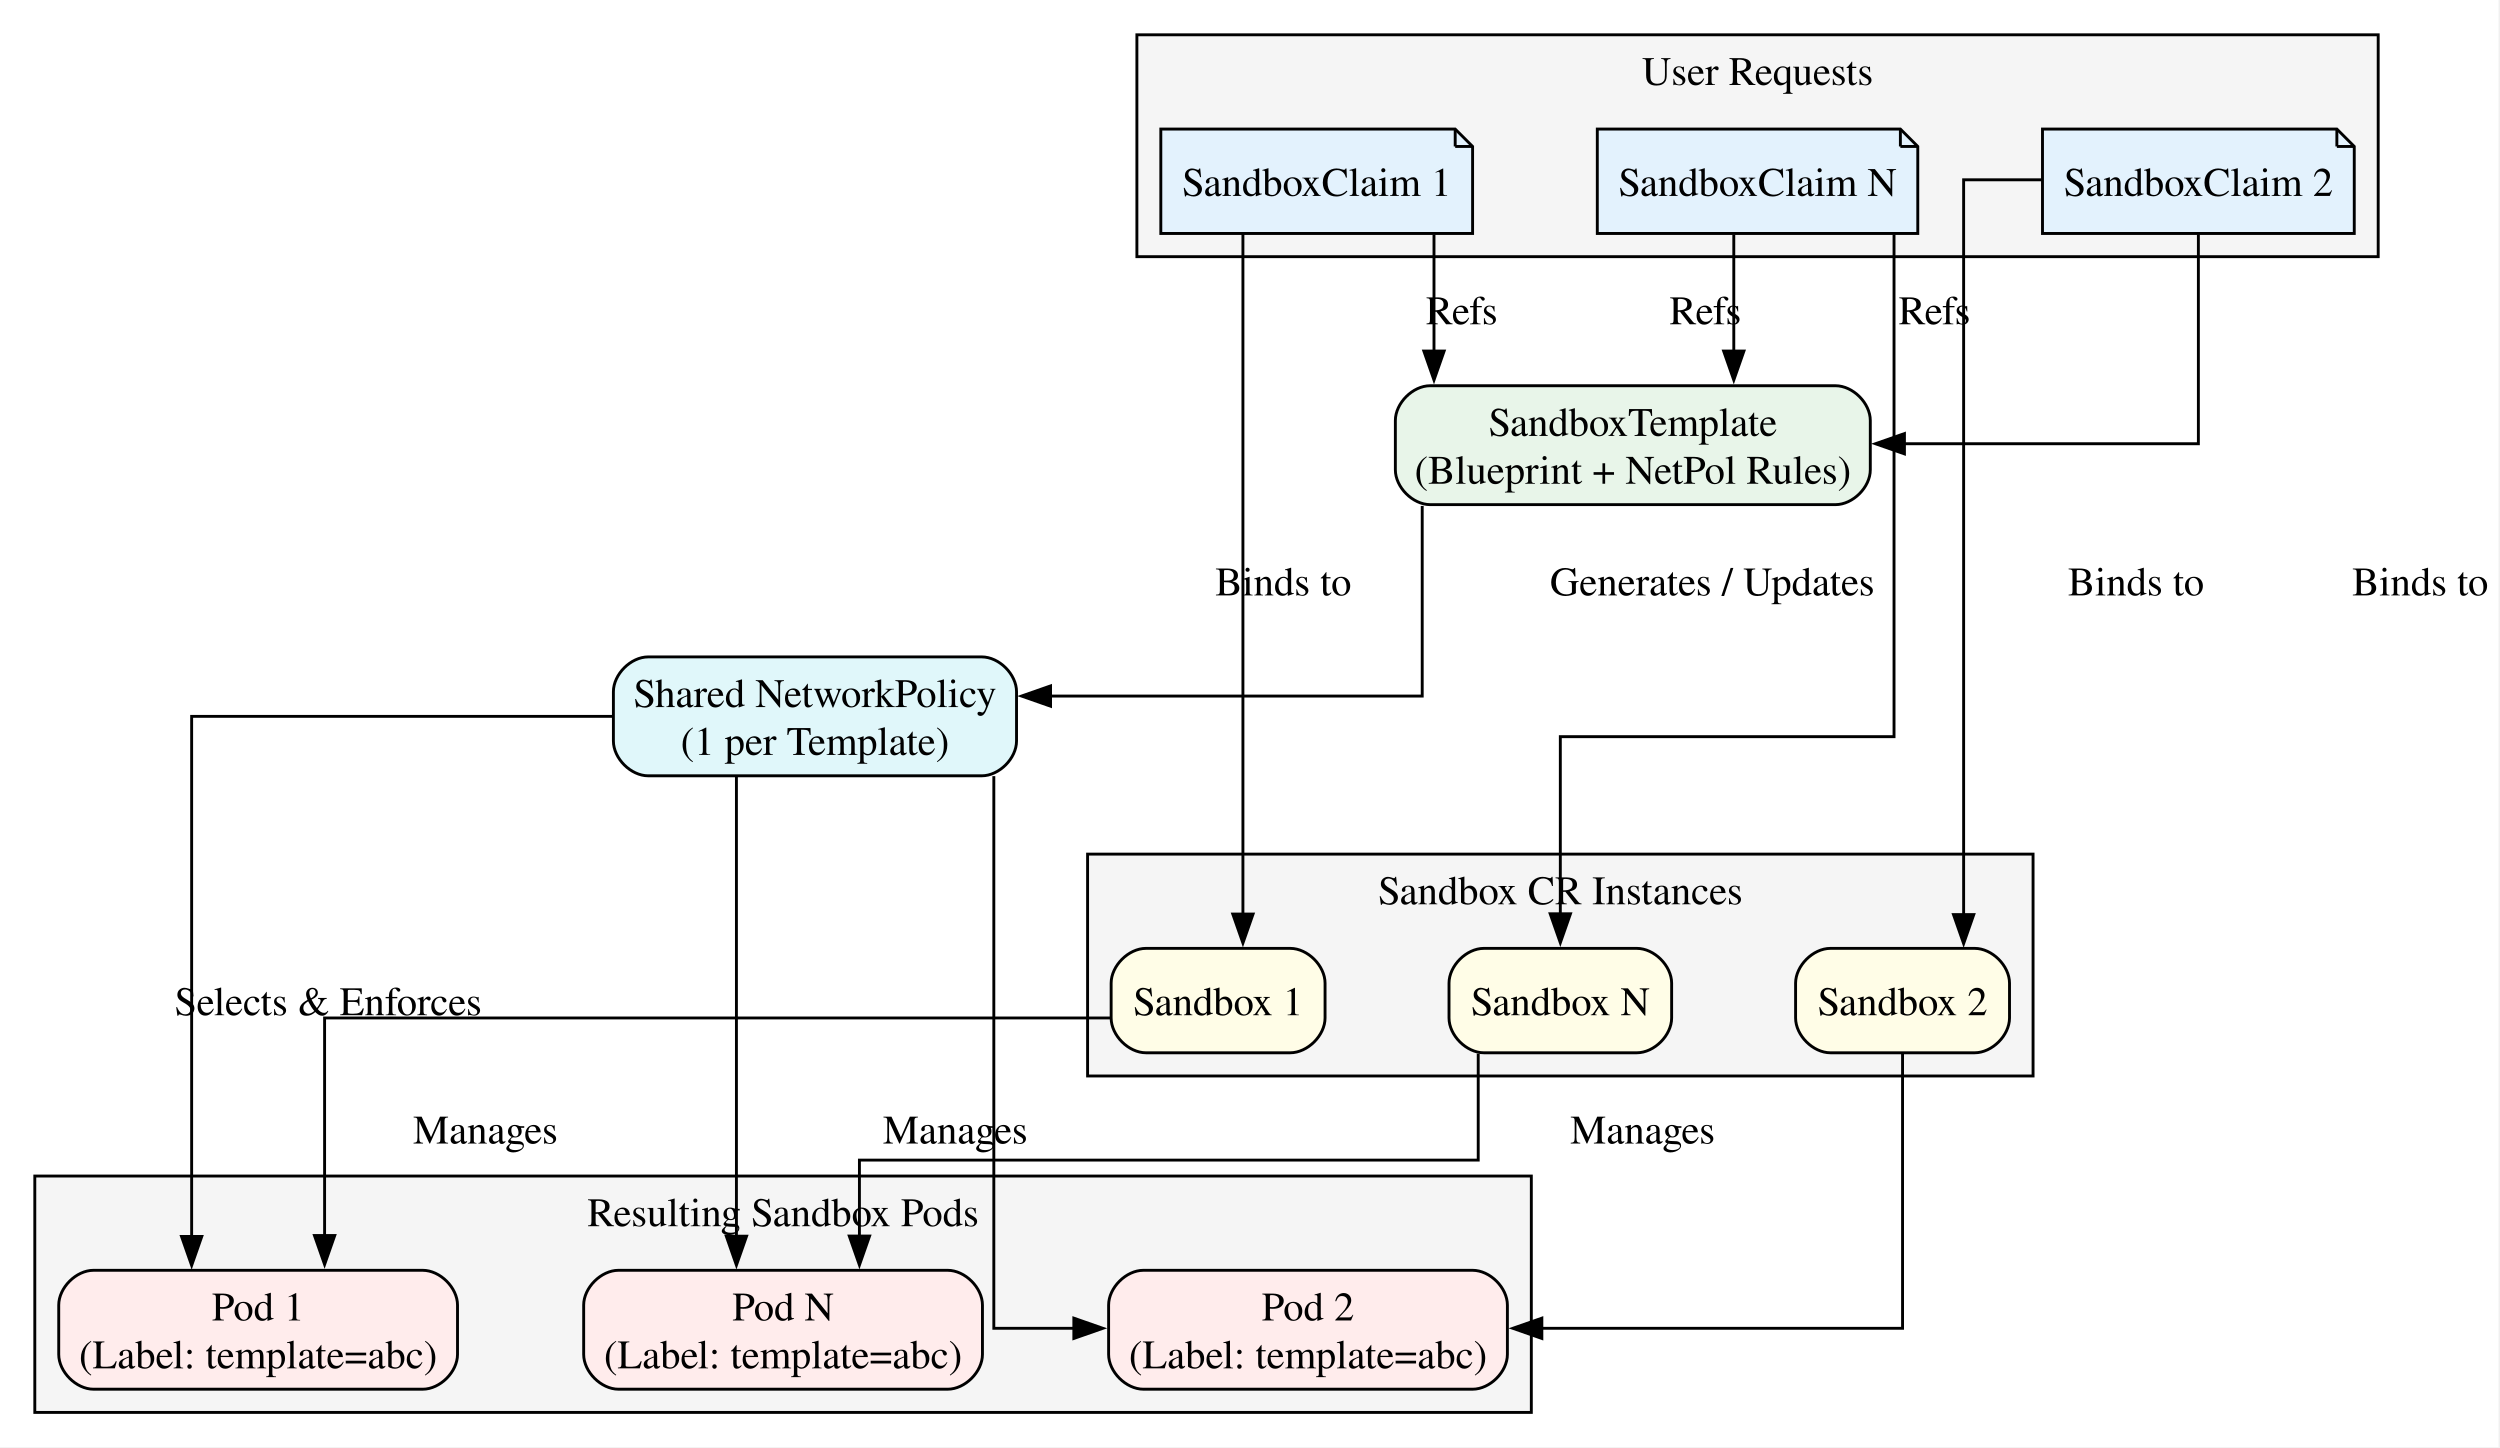
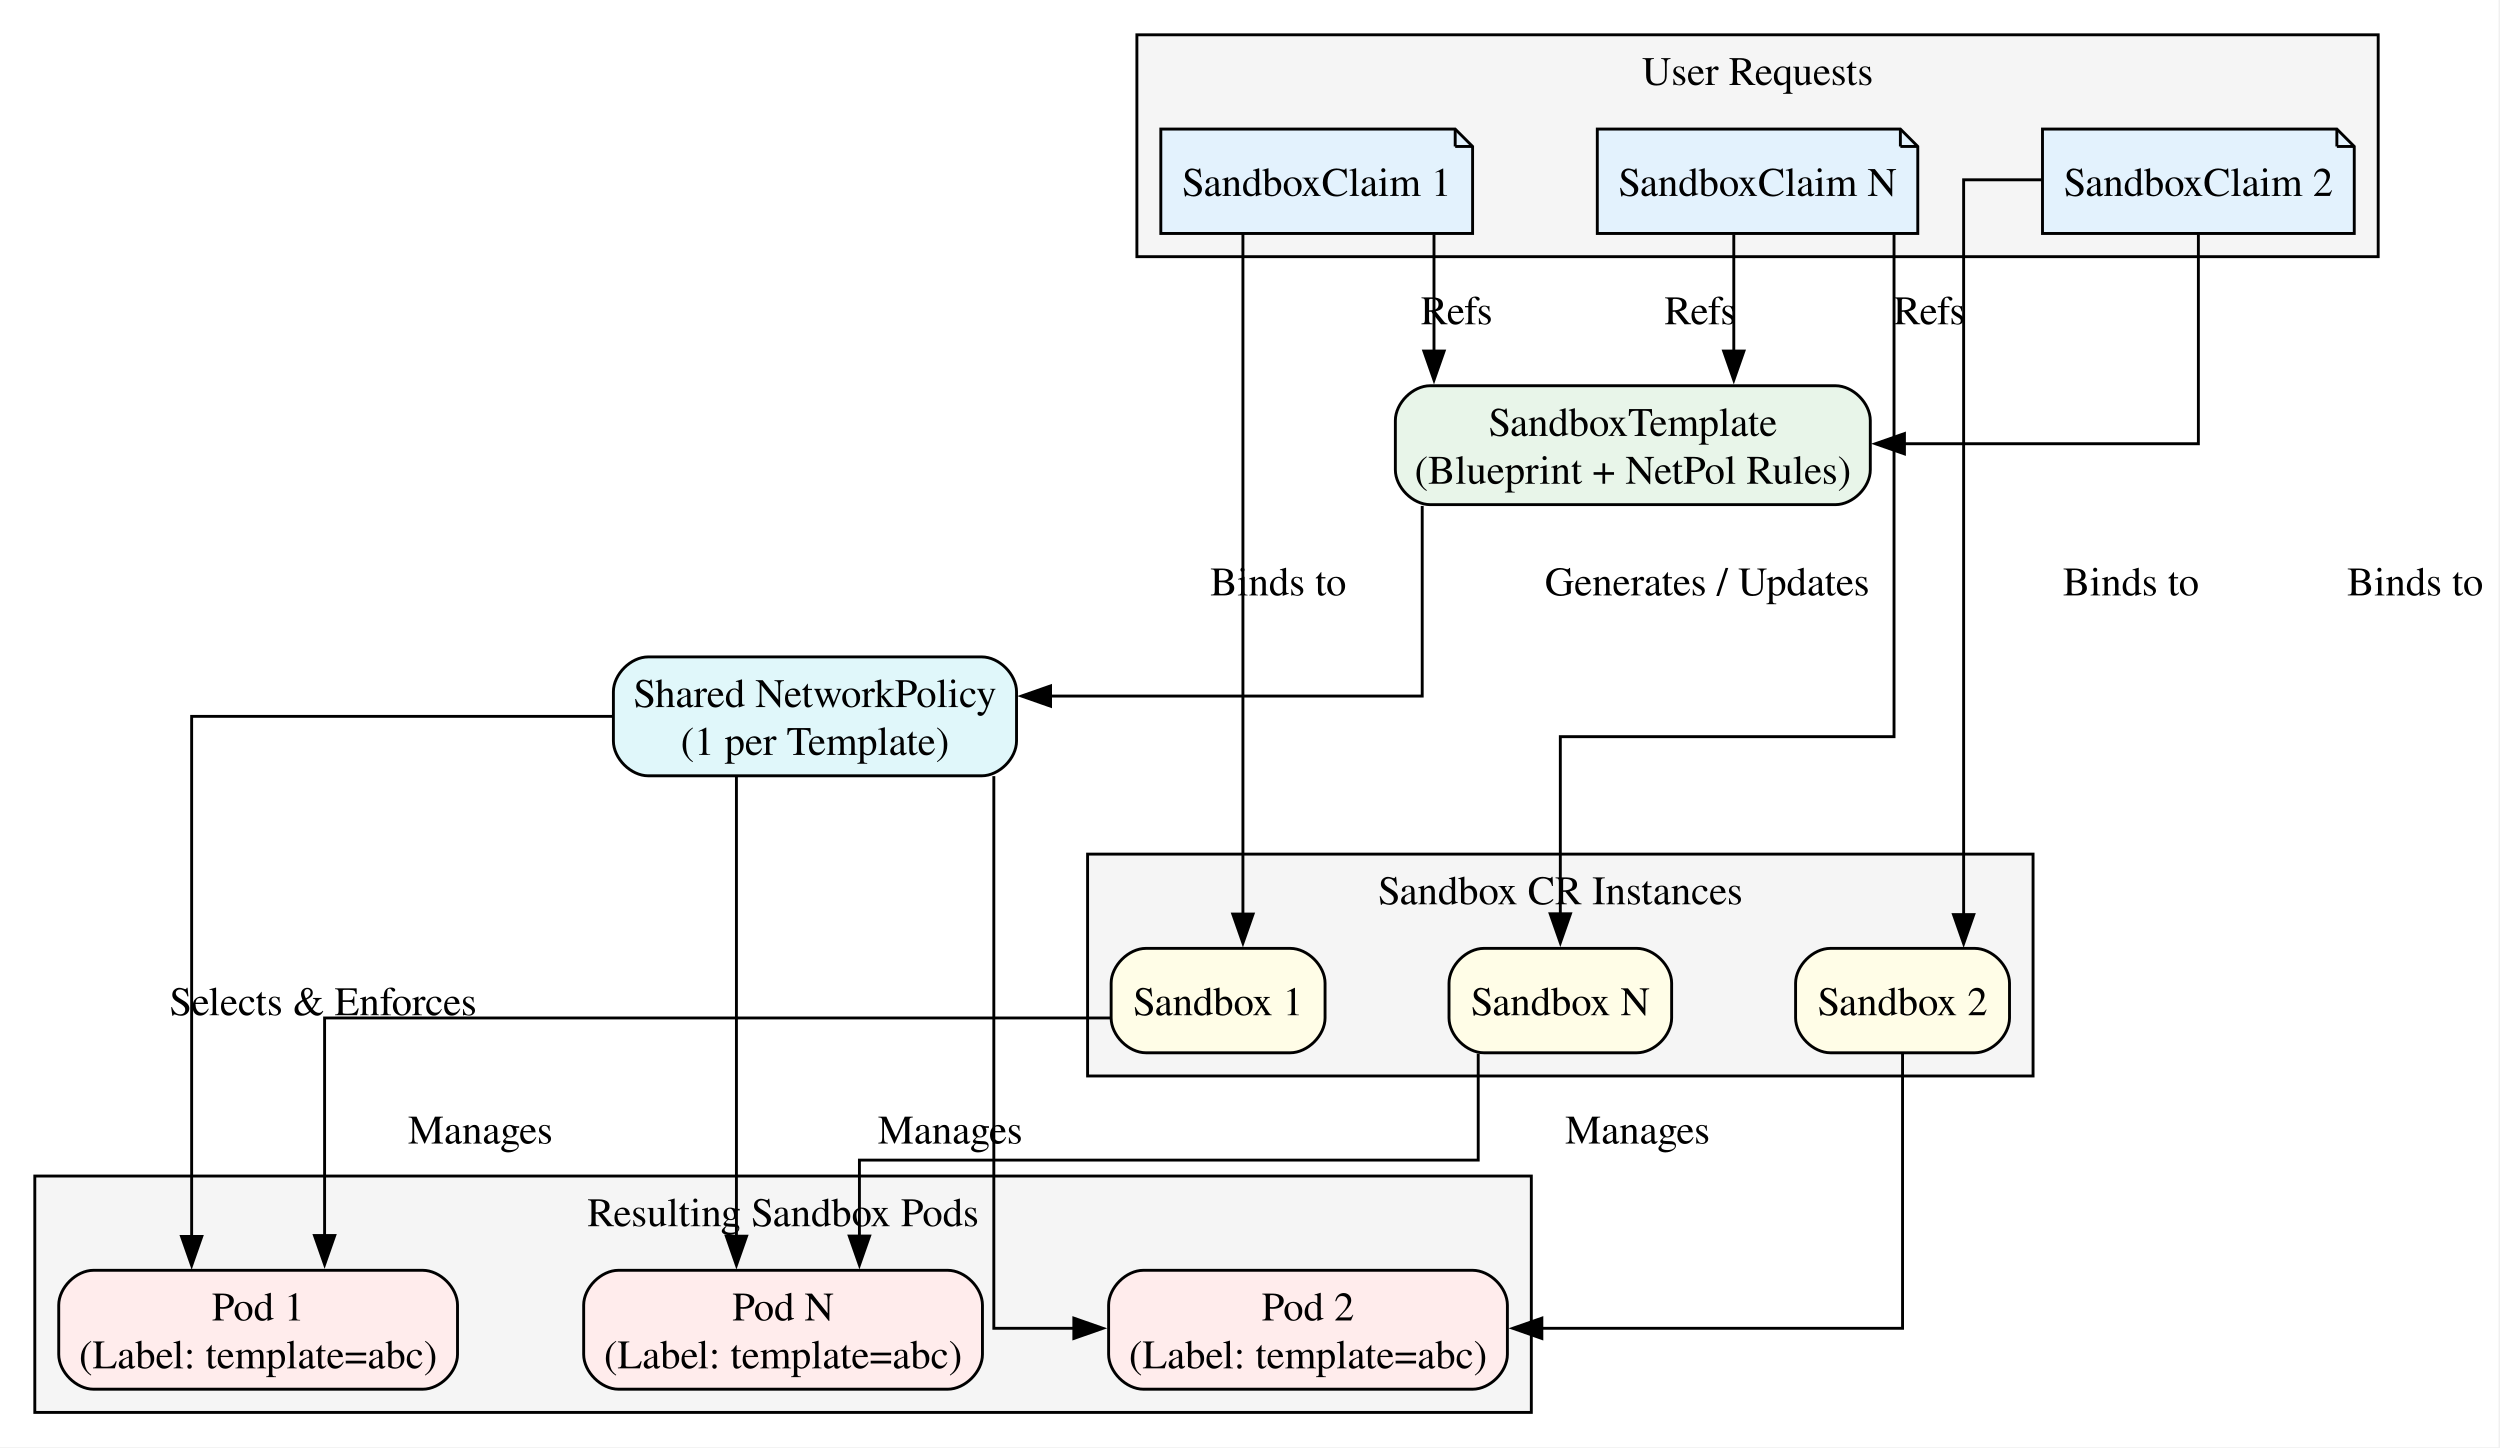
- <svg xmlns="http://www.w3.org/2000/svg" width="862pt" height="499pt" viewBox="0.00 0.00 862.00 499.00">
+ <svg xmlns="http://www.w3.org/2000/svg" width="862pt" height="499pt" viewBox="0 0 862 499">
  <g id="graph0" class="graph" transform="scale(1 1) rotate(0) translate(4 495)">
-     <polygon fill="white" stroke="none" points="-4,4 -4,-495 857.5,-495 857.5,4 -4,4" />
+     <polygon fill="#fff" stroke="none" points="-4 4 -4 -495 857.5 -495 857.5 4 -4 4" />
    <g id="clust1" class="cluster">
-       <polygon fill="#f5f5f5" stroke="black" points="388,-406.5 388,-483 816,-483 816,-406.5 388,-406.5" />
-       <text xml:space="preserve" text-anchor="middle" x="602" y="-465.7" font-family="Times,serif" font-size="14.00">User Requests</text>
+       <polygon fill="#f5f5f5" stroke="#000" points="388 -406.5 388 -483 816 -483 816 -406.5 388 -406.5" />
+       <text x="602" y="-465.7" font-family="Times,serif" font-size="14" text-anchor="middle" xml:space="preserve">User Requests</text>
    </g>
    <g id="clust2" class="cluster">
-       <polygon fill="#f5f5f5" stroke="black" points="371,-124 371,-200.5 697,-200.5 697,-124 371,-124" />
-       <text xml:space="preserve" text-anchor="middle" x="534" y="-183.2" font-family="Times,serif" font-size="14.00">Sandbox CR Instances</text>
+       <polygon fill="#f5f5f5" stroke="#000" points="371 -124 371 -200.5 697 -200.5 697 -124 371 -124" />
+       <text x="534" y="-183.2" font-family="Times,serif" font-size="14" text-anchor="middle" xml:space="preserve">Sandbox CR Instances</text>
    </g>
    <g id="clust3" class="cluster">
-       <polygon fill="#f5f5f5" stroke="black" points="8,-8 8,-89.5 524,-89.5 524,-8 8,-8" />
-       <text xml:space="preserve" text-anchor="middle" x="266" y="-72.2" font-family="Times,serif" font-size="14.00">Resulting Sandbox Pods</text>
+       <polygon fill="#f5f5f5" stroke="#000" points="8 -8 8 -89.5 524 -89.5 524 -8 8 -8" />
+       <text x="266" y="-72.2" font-family="Times,serif" font-size="14" text-anchor="middle" xml:space="preserve">Resulting Sandbox Pods</text>
    </g>
    <g id="node1" class="node">
-       <path fill="#e8f5e9" stroke="black" d="M628.88,-362C628.88,-362 489.12,-362 489.12,-362 483.12,-362 477.12,-356 477.12,-350 477.12,-350 477.12,-333 477.12,-333 477.12,-327 483.12,-321 489.12,-321 489.12,-321 628.88,-321 628.88,-321 634.88,-321 640.88,-327 640.88,-333 640.88,-333 640.88,-350 640.88,-350 640.88,-356 634.88,-362 628.88,-362" />
-       <text xml:space="preserve" text-anchor="middle" x="559" y="-344.7" font-family="Times,serif" font-size="14.00">SandboxTemplate</text>
-       <text xml:space="preserve" text-anchor="middle" x="559" y="-328.2" font-family="Times,serif" font-size="14.00">(Blueprint + NetPol Rules)</text>
+       <path fill="#e8f5e9" stroke="#000" d="M628.88,-362C628.88,-362 489.12,-362 489.12,-362 483.12,-362 477.12,-356 477.12,-350 477.12,-350 477.12,-333 477.12,-333 477.12,-327 483.12,-321 489.12,-321 489.12,-321 628.88,-321 628.88,-321 634.88,-321 640.88,-327 640.88,-333 640.88,-333 640.88,-350 640.88,-350 640.88,-356 634.88,-362 628.88,-362" />
+       <text x="559" y="-344.7" font-family="Times,serif" font-size="14" text-anchor="middle" xml:space="preserve">SandboxTemplate</text>
+       <text x="559" y="-328.2" font-family="Times,serif" font-size="14" text-anchor="middle" xml:space="preserve">(Blueprint + NetPol Rules)</text>
    </g>
    <g id="node2" class="node">
-       <path fill="#e0f7fa" stroke="black" d="M334.5,-268.5C334.5,-268.5 219.5,-268.5 219.5,-268.5 213.5,-268.5 207.5,-262.5 207.5,-256.5 207.5,-256.5 207.5,-239.5 207.5,-239.5 207.5,-233.5 213.5,-227.5 219.5,-227.5 219.5,-227.5 334.5,-227.5 334.5,-227.5 340.5,-227.5 346.5,-233.5 346.5,-239.5 346.5,-239.5 346.5,-256.5 346.5,-256.5 346.5,-262.5 340.5,-268.5 334.5,-268.5" />
-       <text xml:space="preserve" text-anchor="middle" x="277" y="-251.2" font-family="Times,serif" font-size="14.00">Shared NetworkPolicy</text>
-       <text xml:space="preserve" text-anchor="middle" x="277" y="-234.7" font-family="Times,serif" font-size="14.00">(1 per Template)</text>
+       <path fill="#e0f7fa" stroke="#000" d="M334.5,-268.5C334.5,-268.5 219.5,-268.5 219.5,-268.5 213.5,-268.5 207.5,-262.5 207.5,-256.5 207.5,-256.5 207.5,-239.5 207.5,-239.5 207.5,-233.5 213.5,-227.5 219.5,-227.5 219.5,-227.5 334.5,-227.5 334.5,-227.5 340.5,-227.5 346.5,-233.5 346.5,-239.5 346.5,-239.5 346.5,-256.5 346.5,-256.5 346.5,-262.5 340.5,-268.5 334.5,-268.5" />
+       <text x="277" y="-251.2" font-family="Times,serif" font-size="14" text-anchor="middle" xml:space="preserve">Shared NetworkPolicy</text>
+       <text x="277" y="-234.7" font-family="Times,serif" font-size="14" text-anchor="middle" xml:space="preserve">(1 per Template)</text>
    </g>
    <g id="edge1" class="edge">
-       <path fill="none" stroke="black" d="M486.38,-320.56C486.38,-294.96 486.38,-255 486.38,-255 486.38,-255 358.23,-255 358.23,-255" />
-       <polygon fill="black" stroke="black" points="358.23,-251.5 348.23,-255 358.23,-258.5 358.23,-251.5" />
-       <text xml:space="preserve" text-anchor="middle" x="584.62" y="-289.7" font-family="Times,serif" font-size="14.00"> Generates / Updates</text>
+       <path fill="none" stroke="#000" d="M486.38,-320.56C486.38,-294.96 486.38,-255 486.38,-255 486.38,-255 358.23,-255 358.23,-255" />
+       <polygon fill="#000" stroke="#000" points="358.23 -251.5 348.23 -255 358.23 -258.5 358.23 -251.5" />
+       <text x="584.62" y="-289.7" font-family="Times,serif" font-size="14" text-anchor="middle" xml:space="preserve">Generates / Updates</text>
    </g>
    <g id="node6" class="node">
-       <path fill="#fffde7" stroke="black" d="M440.88,-168C440.88,-168 391.12,-168 391.12,-168 385.12,-168 379.12,-162 379.12,-156 379.12,-156 379.12,-144 379.12,-144 379.12,-138 385.12,-132 391.12,-132 391.12,-132 440.88,-132 440.88,-132 446.88,-132 452.88,-138 452.88,-144 452.88,-144 452.88,-156 452.88,-156 452.88,-162 446.88,-168 440.88,-168" />
-       <text xml:space="preserve" text-anchor="middle" x="416" y="-144.95" font-family="Times,serif" font-size="14.00">Sandbox 1</text>
+       <path fill="#fffde7" stroke="#000" d="M440.88,-168C440.88,-168 391.12,-168 391.12,-168 385.12,-168 379.12,-162 379.12,-156 379.12,-156 379.12,-144 379.12,-144 379.12,-138 385.12,-132 391.12,-132 391.12,-132 440.88,-132 440.88,-132 446.88,-132 452.88,-138 452.88,-144 452.88,-144 452.88,-156 452.88,-156 452.88,-162 446.88,-168 440.88,-168" />
+       <text x="416" y="-144.95" font-family="Times,serif" font-size="14" text-anchor="middle" xml:space="preserve">Sandbox 1</text>
    </g>
    <g id="node9" class="node">
-       <path fill="#ffecec" stroke="black" d="M141.75,-57C141.75,-57 28.25,-57 28.25,-57 22.25,-57 16.25,-51 16.25,-45 16.25,-45 16.25,-28 16.25,-28 16.25,-22 22.25,-16 28.25,-16 28.25,-16 141.75,-16 141.75,-16 147.75,-16 153.75,-22 153.75,-28 153.75,-28 153.75,-45 153.75,-45 153.75,-51 147.75,-57 141.75,-57" />
-       <text xml:space="preserve" text-anchor="middle" x="85" y="-39.7" font-family="Times,serif" font-size="14.00">Pod 1</text>
-       <text xml:space="preserve" text-anchor="middle" x="85" y="-23.2" font-family="Times,serif" font-size="14.00">(Label: template=abc)</text>
+       <path fill="#ffecec" stroke="#000" d="M141.75,-57C141.75,-57 28.25,-57 28.25,-57 22.25,-57 16.25,-51 16.25,-45 16.25,-45 16.25,-28 16.25,-28 16.25,-22 22.25,-16 28.25,-16 28.25,-16 141.75,-16 141.75,-16 147.75,-16 153.75,-22 153.75,-28 153.75,-28 153.75,-45 153.75,-45 153.75,-51 147.75,-57 141.75,-57" />
+       <text x="85" y="-39.7" font-family="Times,serif" font-size="14" text-anchor="middle" xml:space="preserve">Pod 1</text>
+       <text x="85" y="-23.2" font-family="Times,serif" font-size="14" text-anchor="middle" xml:space="preserve">(Label: template=abc)</text>
    </g>
    <g id="edge11" class="edge">
-       <path fill="none" stroke="black" d="M207.22,-248C144.47,-248 62.08,-248 62.08,-248 62.08,-248 62.08,-68.68 62.08,-68.68" />
-       <polygon fill="black" stroke="black" points="65.58,-68.68 62.08,-58.68 58.58,-68.68 65.58,-68.68" />
-       <text xml:space="preserve" text-anchor="middle" x="107.38" y="-144.95" font-family="Times,serif" font-size="14.00"> Selects &amp; Enforces</text>
+       <path fill="none" stroke="#000" d="M207.22,-248C144.47,-248 62.08,-248 62.08,-248 62.08,-248 62.08,-68.68 62.08,-68.68" />
+       <polygon fill="#000" stroke="#000" points="65.58 -68.68 62.08 -58.68 58.58 -68.68 65.58 -68.68" />
+       <text x="107.38" y="-144.95" font-family="Times,serif" font-size="14" text-anchor="middle" xml:space="preserve">Selects &amp; Enforces</text>
    </g>
    <g id="node10" class="node">
-       <path fill="#ffecec" stroke="black" d="M503.75,-57C503.75,-57 390.25,-57 390.25,-57 384.25,-57 378.25,-51 378.25,-45 378.25,-45 378.25,-28 378.25,-28 378.25,-22 384.25,-16 390.25,-16 390.25,-16 503.75,-16 503.75,-16 509.75,-16 515.75,-22 515.75,-28 515.75,-28 515.75,-45 515.75,-45 515.75,-51 509.75,-57 503.75,-57" />
-       <text xml:space="preserve" text-anchor="middle" x="447" y="-39.7" font-family="Times,serif" font-size="14.00">Pod 2</text>
-       <text xml:space="preserve" text-anchor="middle" x="447" y="-23.2" font-family="Times,serif" font-size="14.00">(Label: template=abc)</text>
+       <path fill="#ffecec" stroke="#000" d="M503.75,-57C503.75,-57 390.25,-57 390.25,-57 384.25,-57 378.25,-51 378.25,-45 378.25,-45 378.25,-28 378.25,-28 378.25,-22 384.25,-16 390.25,-16 390.25,-16 503.75,-16 503.75,-16 509.75,-16 515.75,-22 515.75,-28 515.75,-28 515.75,-45 515.75,-45 515.75,-51 509.75,-57 503.75,-57" />
+       <text x="447" y="-39.7" font-family="Times,serif" font-size="14" text-anchor="middle" xml:space="preserve">Pod 2</text>
+       <text x="447" y="-23.2" font-family="Times,serif" font-size="14" text-anchor="middle" xml:space="preserve">(Label: template=abc)</text>
    </g>
    <g id="edge12" class="edge">
-       <path fill="none" stroke="black" d="M338.67,-227.38C338.67,-174.29 338.67,-37 338.67,-37 338.67,-37 366.26,-37 366.26,-37" />
-       <polygon fill="black" stroke="black" points="366.26,-40.5 376.26,-37 366.26,-33.5 366.26,-40.5" />
+       <path fill="none" stroke="#000" d="M338.67,-227.38C338.67,-174.29 338.67,-37 338.67,-37 338.67,-37 366.26,-37 366.26,-37" />
+       <polygon fill="#000" stroke="#000" points="366.26 -40.5 376.26 -37 366.26 -33.5 366.26 -40.5" />
    </g>
    <g id="node11" class="node">
-       <path fill="#ffecec" stroke="black" d="M322.75,-57C322.75,-57 209.25,-57 209.25,-57 203.25,-57 197.25,-51 197.25,-45 197.25,-45 197.25,-28 197.25,-28 197.25,-22 203.25,-16 209.25,-16 209.25,-16 322.75,-16 322.75,-16 328.75,-16 334.75,-22 334.75,-28 334.75,-28 334.75,-45 334.75,-45 334.75,-51 328.75,-57 322.75,-57" />
-       <text xml:space="preserve" text-anchor="middle" x="266" y="-39.7" font-family="Times,serif" font-size="14.00">Pod N</text>
-       <text xml:space="preserve" text-anchor="middle" x="266" y="-23.2" font-family="Times,serif" font-size="14.00">(Label: template=abc)</text>
+       <path fill="#ffecec" stroke="#000" d="M322.75,-57C322.75,-57 209.25,-57 209.25,-57 203.25,-57 197.25,-51 197.25,-45 197.25,-45 197.25,-28 197.25,-28 197.25,-22 203.25,-16 209.25,-16 209.25,-16 322.75,-16 322.75,-16 328.75,-16 334.75,-22 334.75,-28 334.75,-28 334.75,-45 334.75,-45 334.75,-51 328.75,-57 322.75,-57" />
+       <text x="266" y="-39.7" font-family="Times,serif" font-size="14" text-anchor="middle" xml:space="preserve">Pod N</text>
+       <text x="266" y="-23.2" font-family="Times,serif" font-size="14" text-anchor="middle" xml:space="preserve">(Label: template=abc)</text>
    </g>
    <g id="edge13" class="edge">
-       <path fill="none" stroke="black" d="M249.92,-227.34C249.92,-227.34 249.92,-68.76 249.92,-68.76" />
-       <polygon fill="black" stroke="black" points="253.42,-68.76 249.92,-58.76 246.42,-68.76 253.42,-68.76" />
+       <path fill="none" stroke="#000" d="M249.92,-227.34C249.92,-227.34 249.92,-68.76 249.92,-68.76" />
+       <polygon fill="#000" stroke="#000" points="253.42 -68.76 249.92 -58.76 246.42 -68.76 253.42 -68.76" />
    </g>
    <g id="node3" class="node">
-       <polygon fill="#e3f2fd" stroke="black" points="497.75,-450.5 396.25,-450.5 396.25,-414.5 503.75,-414.5 503.75,-444.5 497.75,-450.5" />
-       <polyline fill="none" stroke="black" points="497.75,-450.5 497.75,-444.5" />
-       <polyline fill="none" stroke="black" points="503.75,-444.5 497.75,-444.5" />
-       <text xml:space="preserve" text-anchor="middle" x="450" y="-427.45" font-family="Times,serif" font-size="14.00">SandboxClaim 1</text>
+       <polygon fill="#e3f2fd" stroke="#000" points="497.75 -450.5 396.25 -450.5 396.25 -414.5 503.75 -414.5 503.75 -444.5 497.75 -450.5" />
+       <polyline fill="none" stroke="#000" points="497.75 -450.5 497.75 -444.5" />
+       <polyline fill="none" stroke="#000" points="503.75 -444.5 497.75 -444.5" />
+       <text x="450" y="-427.45" font-family="Times,serif" font-size="14" text-anchor="middle" xml:space="preserve">SandboxClaim 1</text>
    </g>
    <g id="edge2" class="edge">
-       <path fill="none" stroke="black" d="M490.44,-414.08C490.44,-414.08 490.44,-373.95 490.44,-373.95" />
-       <polygon fill="black" stroke="black" points="493.94,-373.95 490.44,-363.95 486.94,-373.95 493.94,-373.95" />
-       <text xml:space="preserve" text-anchor="middle" x="498.25" y="-383.2" font-family="Times,serif" font-size="14.00"> Refs</text>
+       <path fill="none" stroke="#000" d="M490.44,-414.08C490.44,-414.08 490.44,-373.95 490.44,-373.95" />
+       <polygon fill="#000" stroke="#000" points="493.94 -373.95 490.44 -363.95 486.94 -373.95 493.94 -373.95" />
+       <text x="498.25" y="-383.2" font-family="Times,serif" font-size="14" text-anchor="middle" xml:space="preserve">Refs</text>
    </g>
    <g id="edge5" class="edge">
-       <path fill="none" stroke="black" d="M424.56,-414.4C424.56,-414.4 424.56,-179.83 424.56,-179.83" />
-       <polygon fill="black" stroke="black" points="428.06,-179.83 424.56,-169.83 421.06,-179.83 428.06,-179.83" />
-       <text xml:space="preserve" text-anchor="middle" x="436.75" y="-289.7" font-family="Times,serif" font-size="14.00"> Binds to</text>
+       <path fill="none" stroke="#000" d="M424.56,-414.4C424.56,-414.4 424.56,-179.83 424.56,-179.83" />
+       <polygon fill="#000" stroke="#000" points="428.06 -179.83 424.56 -169.83 421.06 -179.83 428.06 -179.83" />
+       <text x="436.75" y="-289.7" font-family="Times,serif" font-size="14" text-anchor="middle" xml:space="preserve">Binds to</text>
    </g>
    <g id="node4" class="node">
-       <polygon fill="#e3f2fd" stroke="black" points="801.75,-450.5 700.25,-450.5 700.25,-414.5 807.75,-414.5 807.75,-444.5 801.75,-450.5" />
-       <polyline fill="none" stroke="black" points="801.75,-450.5 801.75,-444.5" />
-       <polyline fill="none" stroke="black" points="807.75,-444.5 801.75,-444.5" />
-       <text xml:space="preserve" text-anchor="middle" x="754" y="-427.45" font-family="Times,serif" font-size="14.00">SandboxClaim 2</text>
+       <polygon fill="#e3f2fd" stroke="#000" points="801.75 -450.5 700.25 -450.5 700.25 -414.5 807.75 -414.5 807.75 -444.5 801.75 -450.5" />
+       <polyline fill="none" stroke="#000" points="801.75 -450.5 801.75 -444.5" />
+       <polyline fill="none" stroke="#000" points="807.75 -444.5 801.75 -444.5" />
+       <text x="754" y="-427.45" font-family="Times,serif" font-size="14" text-anchor="middle" xml:space="preserve">SandboxClaim 2</text>
    </g>
    <g id="edge3" class="edge">
-       <path fill="none" stroke="black" d="M754,-414.19C754,-387.74 754,-342 754,-342 754,-342 652.65,-342 652.65,-342" />
-       <polygon fill="black" stroke="black" points="652.65,-338.5 642.65,-342 652.65,-345.5 652.65,-338.5" />
-       <text xml:space="preserve" text-anchor="middle" x="661.25" y="-383.2" font-family="Times,serif" font-size="14.00"> Refs</text>
+       <path fill="none" stroke="#000" d="M754,-414.19C754,-387.74 754,-342 754,-342 754,-342 652.65,-342 652.65,-342" />
+       <polygon fill="#000" stroke="#000" points="652.65 -338.5 642.65 -342 652.65 -345.5 652.65 -338.5" />
+       <text x="661.25" y="-383.2" font-family="Times,serif" font-size="14" text-anchor="middle" xml:space="preserve">Refs</text>
    </g>
    <g id="node7" class="node">
-       <path fill="#fffde7" stroke="black" d="M676.88,-168C676.88,-168 627.12,-168 627.12,-168 621.12,-168 615.12,-162 615.12,-156 615.12,-156 615.12,-144 615.12,-144 615.12,-138 621.12,-132 627.12,-132 627.12,-132 676.88,-132 676.88,-132 682.88,-132 688.88,-138 688.88,-144 688.88,-144 688.88,-156 688.88,-156 688.88,-162 682.88,-168 676.88,-168" />
-       <text xml:space="preserve" text-anchor="middle" x="652" y="-144.95" font-family="Times,serif" font-size="14.00">Sandbox 2</text>
+       <path fill="#fffde7" stroke="#000" d="M676.88,-168C676.88,-168 627.12,-168 627.12,-168 621.12,-168 615.12,-162 615.12,-156 615.12,-156 615.12,-144 615.12,-144 615.12,-138 621.12,-132 627.12,-132 627.12,-132 676.88,-132 676.88,-132 682.88,-132 688.88,-138 688.88,-144 688.88,-144 688.88,-156 688.88,-156 688.88,-162 682.88,-168 676.88,-168" />
+       <text x="652" y="-144.95" font-family="Times,serif" font-size="14" text-anchor="middle" xml:space="preserve">Sandbox 2</text>
    </g>
    <g id="edge6" class="edge">
-       <path fill="none" stroke="black" d="M700.01,-433C685.17,-433 673.06,-433 673.06,-433 673.06,-433 673.06,-179.65 673.06,-179.65" />
-       <polygon fill="black" stroke="black" points="676.56,-179.65 673.06,-169.65 669.56,-179.65 676.56,-179.65" />
-       <text xml:space="preserve" text-anchor="middle" x="828.75" y="-289.7" font-family="Times,serif" font-size="14.00"> Binds to</text>
+       <path fill="none" stroke="#000" d="M700.01,-433C685.17,-433 673.06,-433 673.06,-433 673.06,-433 673.06,-179.65 673.06,-179.65" />
+       <polygon fill="#000" stroke="#000" points="676.56 -179.65 673.06 -169.65 669.56 -179.65 676.56 -179.65" />
+       <text x="828.75" y="-289.7" font-family="Times,serif" font-size="14" text-anchor="middle" xml:space="preserve">Binds to</text>
    </g>
    <g id="node5" class="node">
-       <polygon fill="#e3f2fd" stroke="black" points="651.25,-450.5 546.75,-450.5 546.75,-414.5 657.25,-414.5 657.25,-444.5 651.25,-450.5" />
-       <polyline fill="none" stroke="black" points="651.25,-450.5 651.25,-444.5" />
-       <polyline fill="none" stroke="black" points="657.25,-444.5 651.25,-444.5" />
-       <text xml:space="preserve" text-anchor="middle" x="602" y="-427.45" font-family="Times,serif" font-size="14.00">SandboxClaim N</text>
+       <polygon fill="#e3f2fd" stroke="#000" points="651.25 -450.5 546.75 -450.5 546.75 -414.5 657.25 -414.5 657.25 -444.5 651.25 -450.5" />
+       <polyline fill="none" stroke="#000" points="651.25 -450.5 651.25 -444.5" />
+       <polyline fill="none" stroke="#000" points="657.25 -444.5 651.25 -444.5" />
+       <text x="602" y="-427.45" font-family="Times,serif" font-size="14" text-anchor="middle" xml:space="preserve">SandboxClaim N</text>
    </g>
    <g id="edge4" class="edge">
-       <path fill="none" stroke="black" d="M593.81,-414.08C593.81,-414.08 593.81,-373.95 593.81,-373.95" />
-       <polygon fill="black" stroke="black" points="597.31,-373.95 593.81,-363.95 590.31,-373.95 597.31,-373.95" />
-       <text xml:space="preserve" text-anchor="middle" x="582.25" y="-383.2" font-family="Times,serif" font-size="14.00"> Refs</text>
+       <path fill="none" stroke="#000" d="M593.81,-414.08C593.81,-414.08 593.81,-373.95 593.81,-373.95" />
+       <polygon fill="#000" stroke="#000" points="597.31 -373.95 593.81 -363.95 590.31 -373.95 597.31 -373.95" />
+       <text x="582.25" y="-383.2" font-family="Times,serif" font-size="14" text-anchor="middle" xml:space="preserve">Refs</text>
    </g>
    <g id="node8" class="node">
-       <path fill="#fffde7" stroke="black" d="M560.38,-168C560.38,-168 507.62,-168 507.62,-168 501.62,-168 495.62,-162 495.62,-156 495.62,-156 495.62,-144 495.62,-144 495.62,-138 501.62,-132 507.62,-132 507.62,-132 560.38,-132 560.38,-132 566.38,-132 572.38,-138 572.38,-144 572.38,-144 572.38,-156 572.38,-156 572.38,-162 566.38,-168 560.38,-168" />
-       <text xml:space="preserve" text-anchor="middle" x="534" y="-144.95" font-family="Times,serif" font-size="14.00">Sandbox N</text>
+       <path fill="#fffde7" stroke="#000" d="M560.38,-168C560.38,-168 507.62,-168 507.62,-168 501.62,-168 495.62,-162 495.62,-156 495.62,-156 495.62,-144 495.62,-144 495.62,-138 501.62,-132 507.62,-132 507.62,-132 560.38,-132 560.38,-132 566.38,-132 572.38,-138 572.38,-144 572.38,-144 572.38,-156 572.38,-156 572.38,-162 566.38,-168 560.38,-168" />
+       <text x="534" y="-144.95" font-family="Times,serif" font-size="14" text-anchor="middle" xml:space="preserve">Sandbox N</text>
    </g>
    <g id="edge7" class="edge">
-       <path fill="none" stroke="black" d="M649.06,-414.14C649.06,-366.21 649.06,-241 649.06,-241 649.06,-241 534,-241 534,-241 534,-241 534,-179.93 534,-179.93" />
-       <polygon fill="black" stroke="black" points="537.5,-179.93 534,-169.93 530.5,-179.93 537.5,-179.93" />
-       <text xml:space="preserve" text-anchor="middle" x="730.75" y="-289.7" font-family="Times,serif" font-size="14.00"> Binds to</text>
+       <path fill="none" stroke="#000" d="M649.06,-414.14C649.06,-366.21 649.06,-241 649.06,-241 649.06,-241 534,-241 534,-241 534,-241 534,-179.93 534,-179.93" />
+       <polygon fill="#000" stroke="#000" points="537.5 -179.93 534 -169.93 530.5 -179.93 537.5 -179.93" />
+       <text x="730.75" y="-289.7" font-family="Times,serif" font-size="14" text-anchor="middle" xml:space="preserve">Binds to</text>
    </g>
    <g id="edge8" class="edge">
-       <path fill="none" stroke="black" d="M378.84,-144C296.9,-144 107.92,-144 107.92,-144 107.92,-144 107.92,-69 107.92,-69" />
-       <polygon fill="black" stroke="black" points="111.42,-69 107.92,-59 104.42,-69 111.42,-69" />
-       <text xml:space="preserve" text-anchor="middle" x="161.62" y="-100.7" font-family="Times,serif" font-size="14.00"> Manages</text>
+       <path fill="none" stroke="#000" d="M378.84,-144C296.9,-144 107.92,-144 107.92,-144 107.92,-144 107.92,-69 107.92,-69" />
+       <polygon fill="#000" stroke="#000" points="111.42 -69 107.92 -59 104.42 -69 111.42 -69" />
+       <text x="161.62" y="-100.7" font-family="Times,serif" font-size="14" text-anchor="middle" xml:space="preserve">Manages</text>
    </g>
    <g id="edge9" class="edge">
-       <path fill="none" stroke="black" d="M652,-131.59C652,-99.57 652,-37 652,-37 652,-37 527.63,-37 527.63,-37" />
-       <polygon fill="black" stroke="black" points="527.63,-33.5 517.63,-37 527.63,-40.5 527.63,-33.5" />
-       <text xml:space="preserve" text-anchor="middle" x="560.62" y="-100.7" font-family="Times,serif" font-size="14.00"> Manages</text>
+       <path fill="none" stroke="#000" d="M652,-131.59C652,-99.57 652,-37 652,-37 652,-37 527.63,-37 527.63,-37" />
+       <polygon fill="#000" stroke="#000" points="527.63 -33.5 517.63 -37 527.63 -40.5 527.63 -33.5" />
+       <text x="560.62" y="-100.7" font-family="Times,serif" font-size="14" text-anchor="middle" xml:space="preserve">Manages</text>
    </g>
    <g id="edge10" class="edge">
-       <path fill="none" stroke="black" d="M505.69,-131.69C505.69,-115.69 505.69,-95 505.69,-95 505.69,-95 292.33,-95 292.33,-95 292.33,-95 292.33,-68.8 292.33,-68.8" />
-       <polygon fill="black" stroke="black" points="295.83,-68.8 292.33,-58.8 288.83,-68.8 295.83,-68.8" />
-       <text xml:space="preserve" text-anchor="middle" x="323.62" y="-100.7" font-family="Times,serif" font-size="14.00"> Manages</text>
+       <path fill="none" stroke="#000" d="M505.69,-131.69C505.69,-115.69 505.69,-95 505.69,-95 505.69,-95 292.33,-95 292.33,-95 292.33,-95 292.33,-68.8 292.33,-68.8" />
+       <polygon fill="#000" stroke="#000" points="295.83 -68.8 292.33 -58.8 288.83 -68.8 295.83 -68.8" />
+       <text x="323.62" y="-100.7" font-family="Times,serif" font-size="14" text-anchor="middle" xml:space="preserve">Manages</text>
    </g>
  </g>
</svg>
